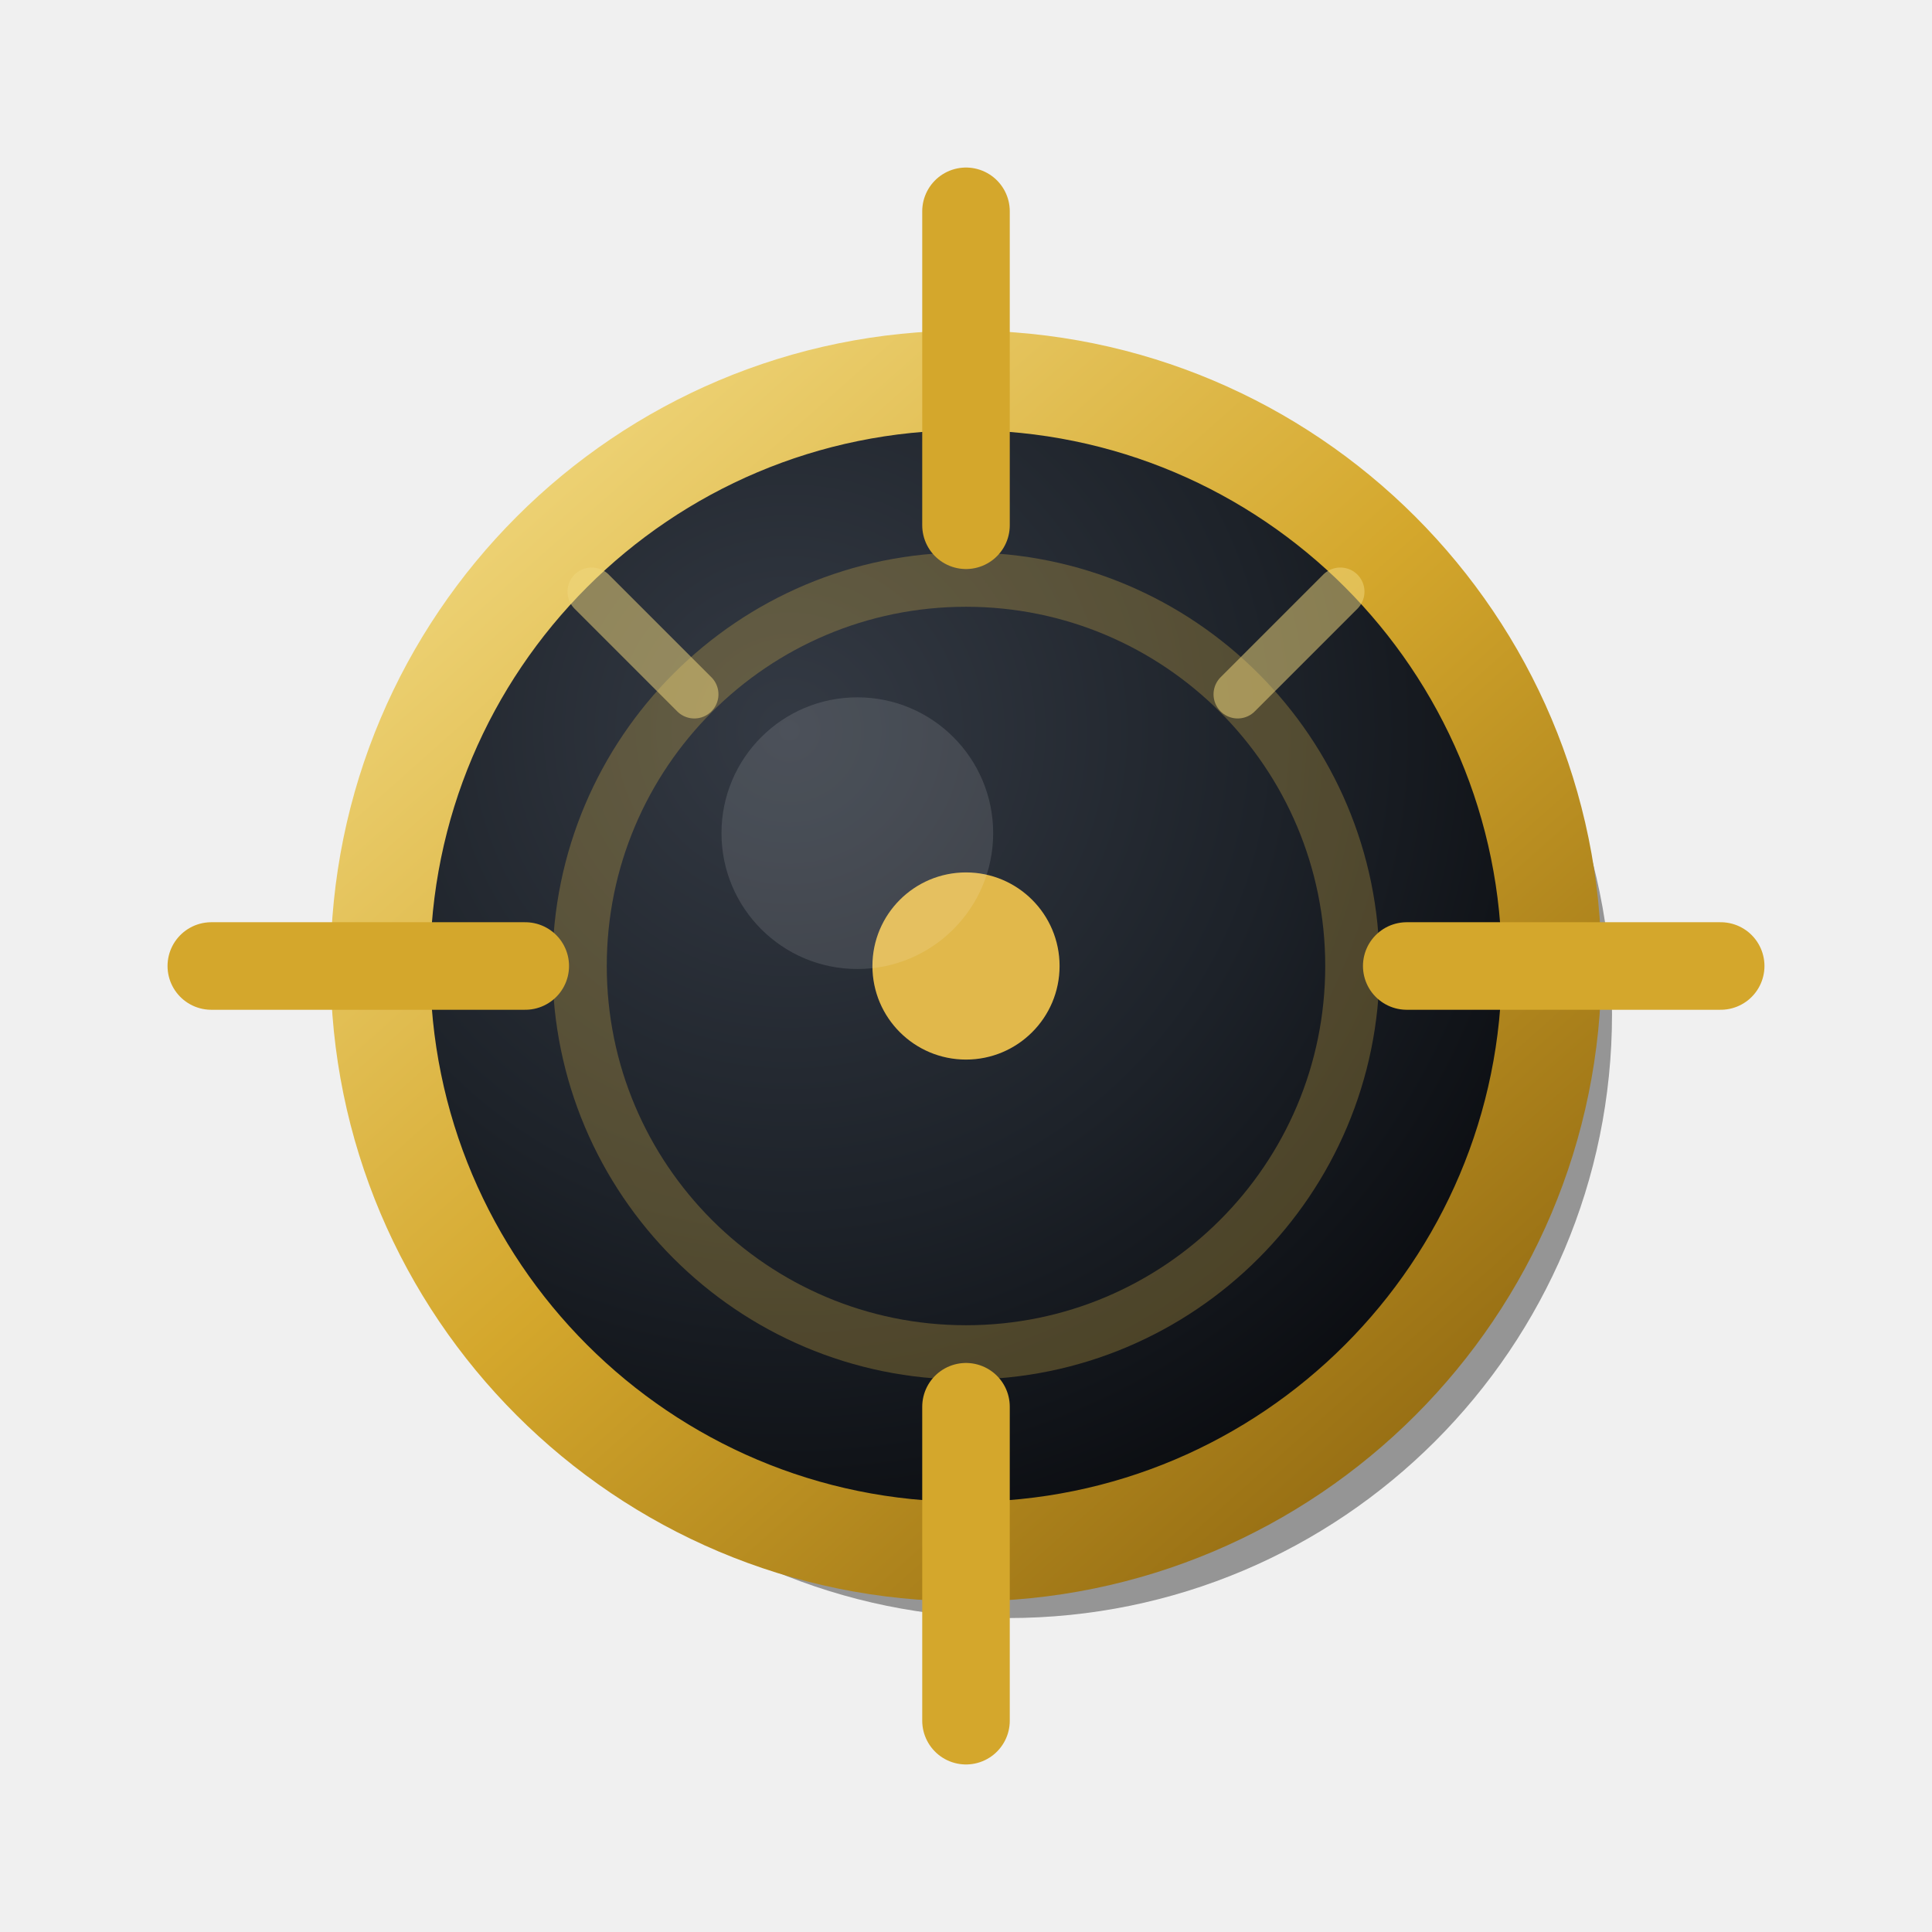
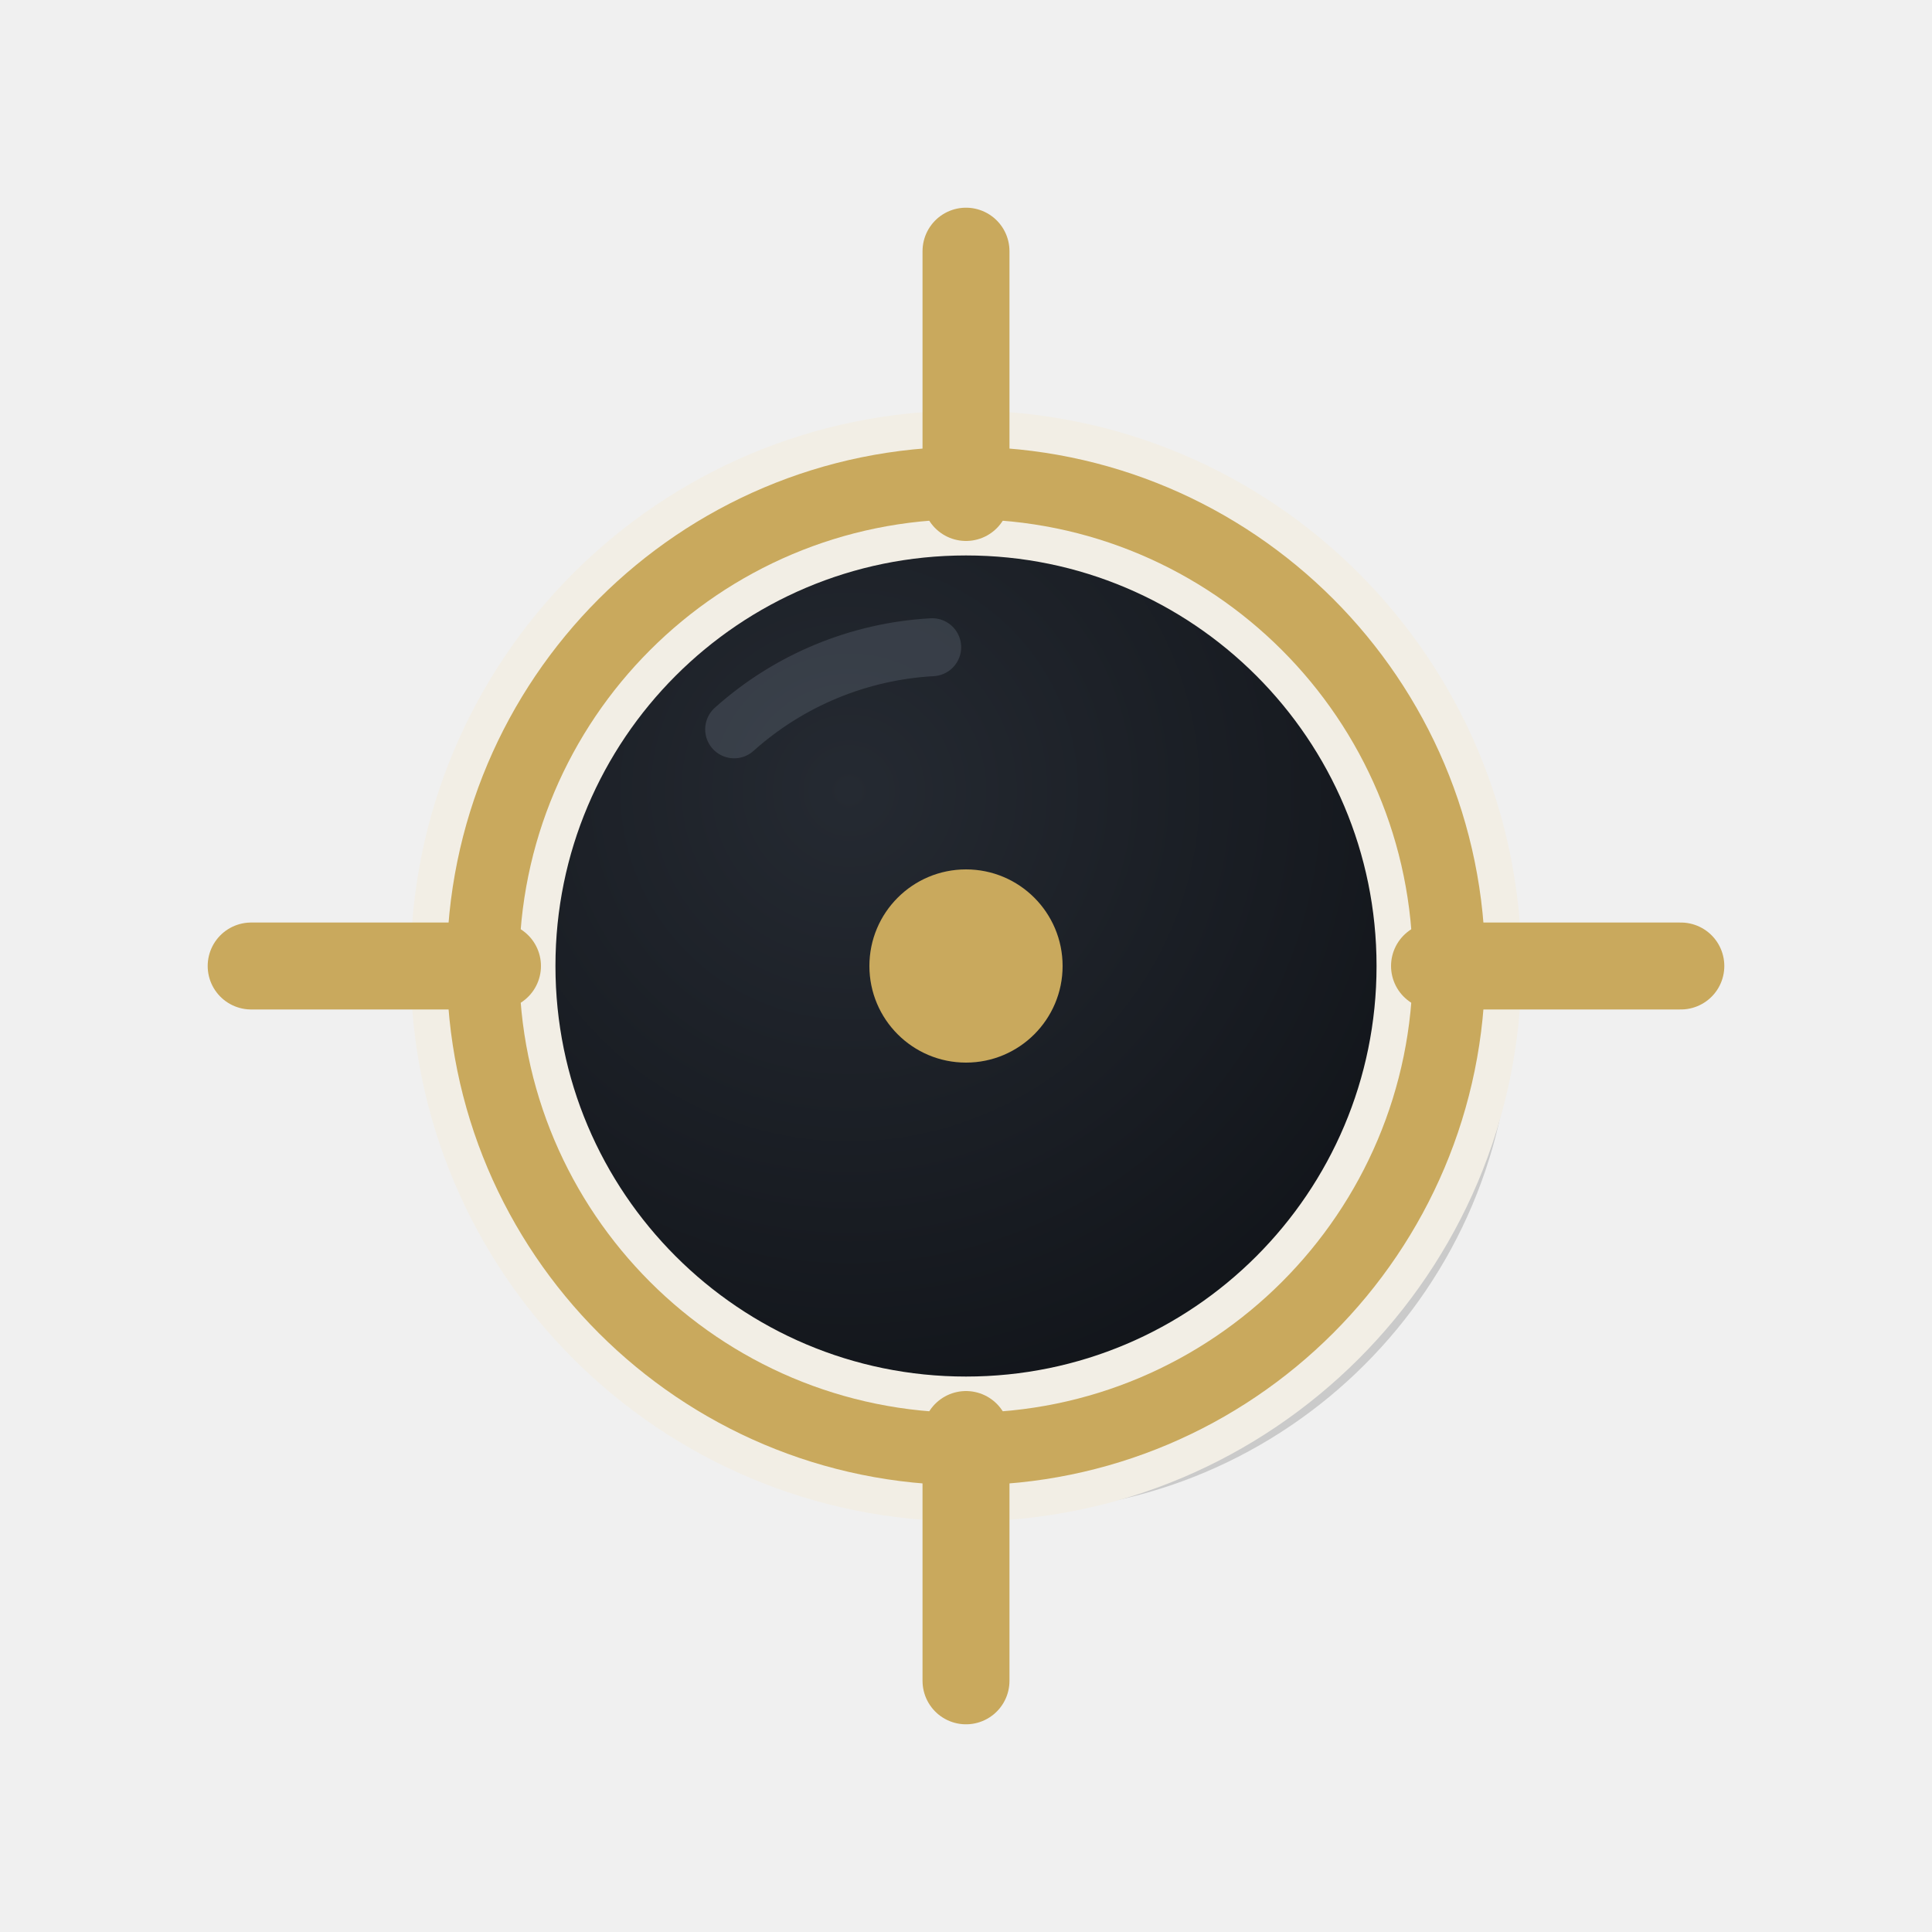
- <svg xmlns="http://www.w3.org/2000/svg" width="32" height="32" viewBox="0 0 32 32">
+ <svg xmlns="http://www.w3.org/2000/svg" width="40" height="40" viewBox="0 0 40 40">
  <defs>
-     <radialGradient id="lens" cx="35%" cy="30%" r="72%">
-       <stop offset="0" stop-color="#343A44" />
-       <stop offset="0.58" stop-color="#1D2229" />
-       <stop offset="1" stop-color="#0B0D11" />
+     <radialGradient id="body" cx="38%" cy="32%" r="72%">
+       <stop offset="0" stop-color="#252A32" />
+       <stop offset="1" stop-color="#101318" />
    </radialGradient>
-     <linearGradient id="gold" x1="8" y1="7" x2="24" y2="25" gradientUnits="userSpaceOnUse">
-       <stop stop-color="#F0D77D" />
-       <stop offset="0.48" stop-color="#D4A72C" />
-       <stop offset="1" stop-color="#916911" />
-     </linearGradient>
  </defs>
-   <circle cx="16.7" cy="16.8" r="10" fill="#000000" opacity="0.38" />
-   <circle cx="16" cy="16" r="9.7" fill="url(#lens)" stroke="url(#gold)" stroke-width="1.65" />
-   <circle cx="16" cy="16" r="6.4" fill="none" stroke="#E3B94C" stroke-width="0.9" opacity="0.28" />
-   <circle cx="16" cy="16" r="1.55" fill="#E1B84B" />
-   <circle cx="14.2" cy="13.8" r="2.25" fill="#FFFFFF" opacity="0.12" />
-   <g fill="none" stroke="#D4A72C" stroke-width="1.45" stroke-linecap="round">
-     <path d="M16 3.5v5.2M16 23.3v5.2" />
-     <path d="M3.5 16h5.2M23.3 16h5.2" />
+   <circle cx="20.9" cy="20.9" r="10.4" fill="#000000" opacity=".16" />
+   <circle cx="20" cy="20" r="10" fill="url(#body)" stroke="#F2EEE5" stroke-width="3" />
+   <circle cx="20" cy="20" r="10" fill="none" stroke="#C9A95D" stroke-width="1.5" />
+   <circle cx="20" cy="20" r="2" fill="#C9A95D" />
+   <g fill="none" stroke="#C9A95D" stroke-width="1.8" stroke-linecap="round">
+     <path d="M20 5.2v5.1M20 29.7v5.1" />
+     <path d="M5.2 20h5.1M29.7 20h5.1" />
  </g>
-   <g fill="none" stroke="#F0D77D" stroke-width="0.8" stroke-linecap="round" opacity="0.52">
-     <path d="M11.5 11.5 9.8 9.8M20.5 11.5l1.7-1.7" />
-   </g>
+   <path d="M15.2 15.1a6.7 6.7 0 0 1 4.1-1.7" fill="none" stroke="#59616D" stroke-width="1.2" stroke-linecap="round" opacity=".42" />
</svg>
